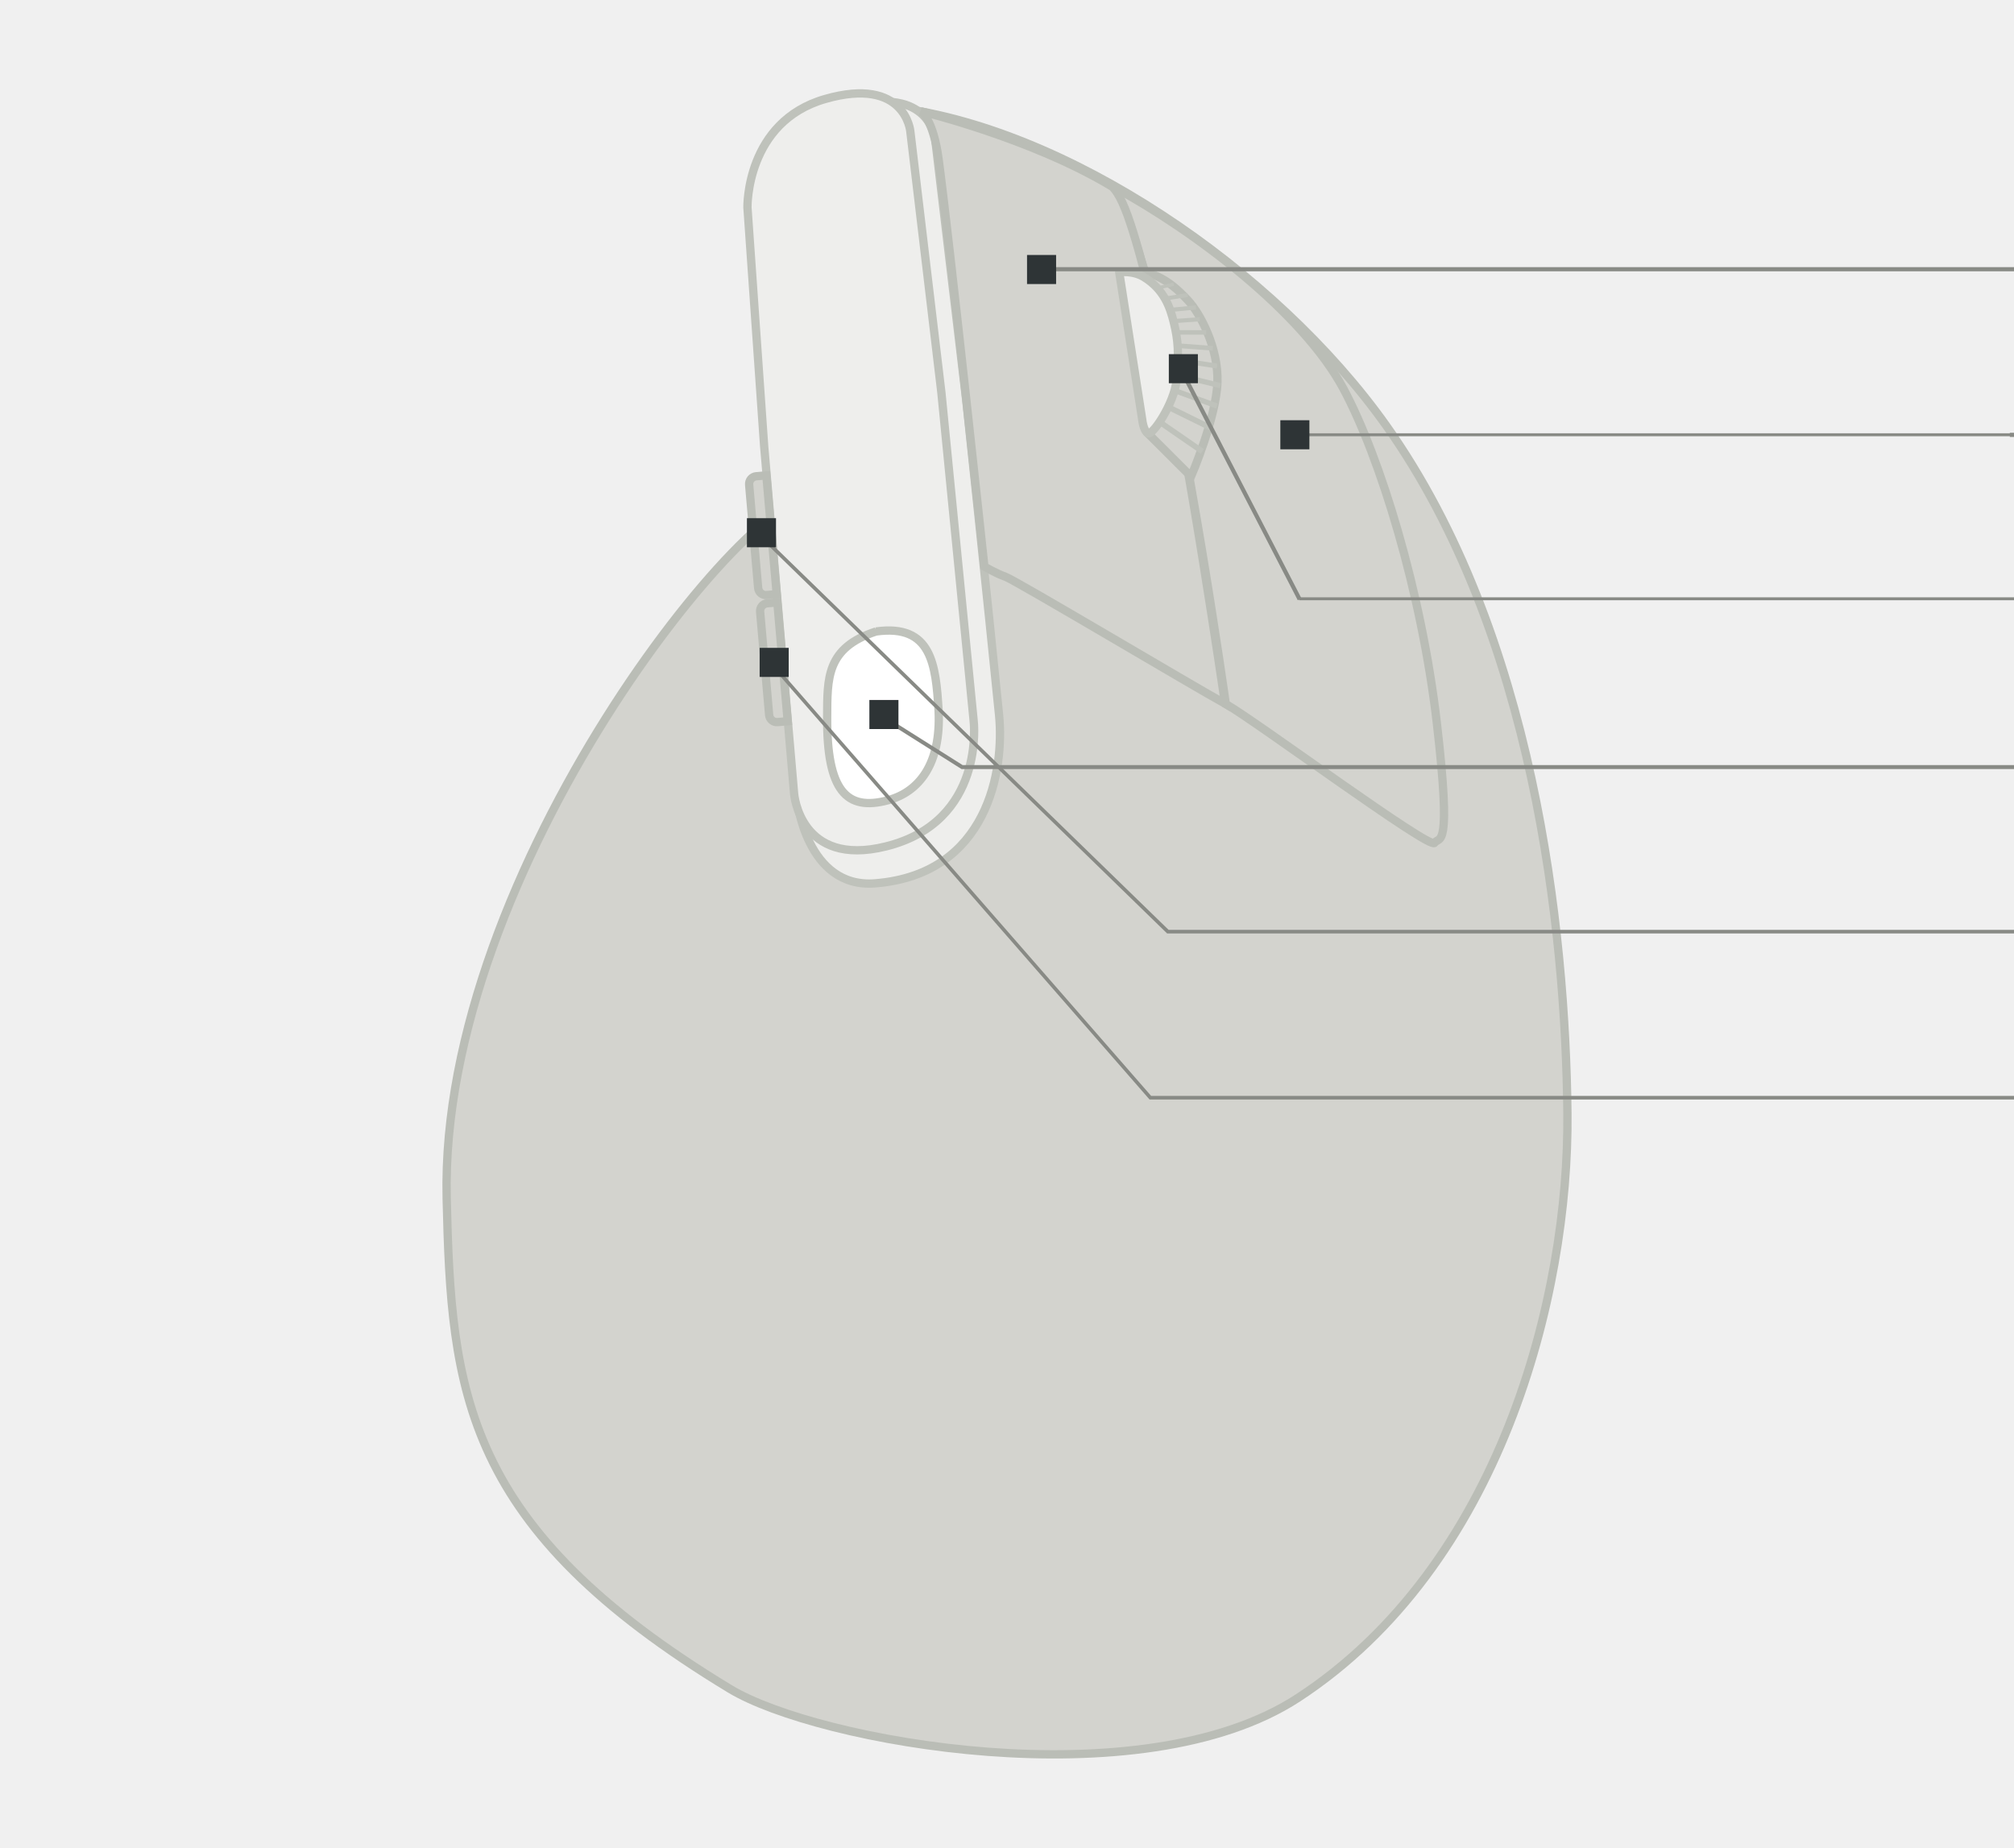
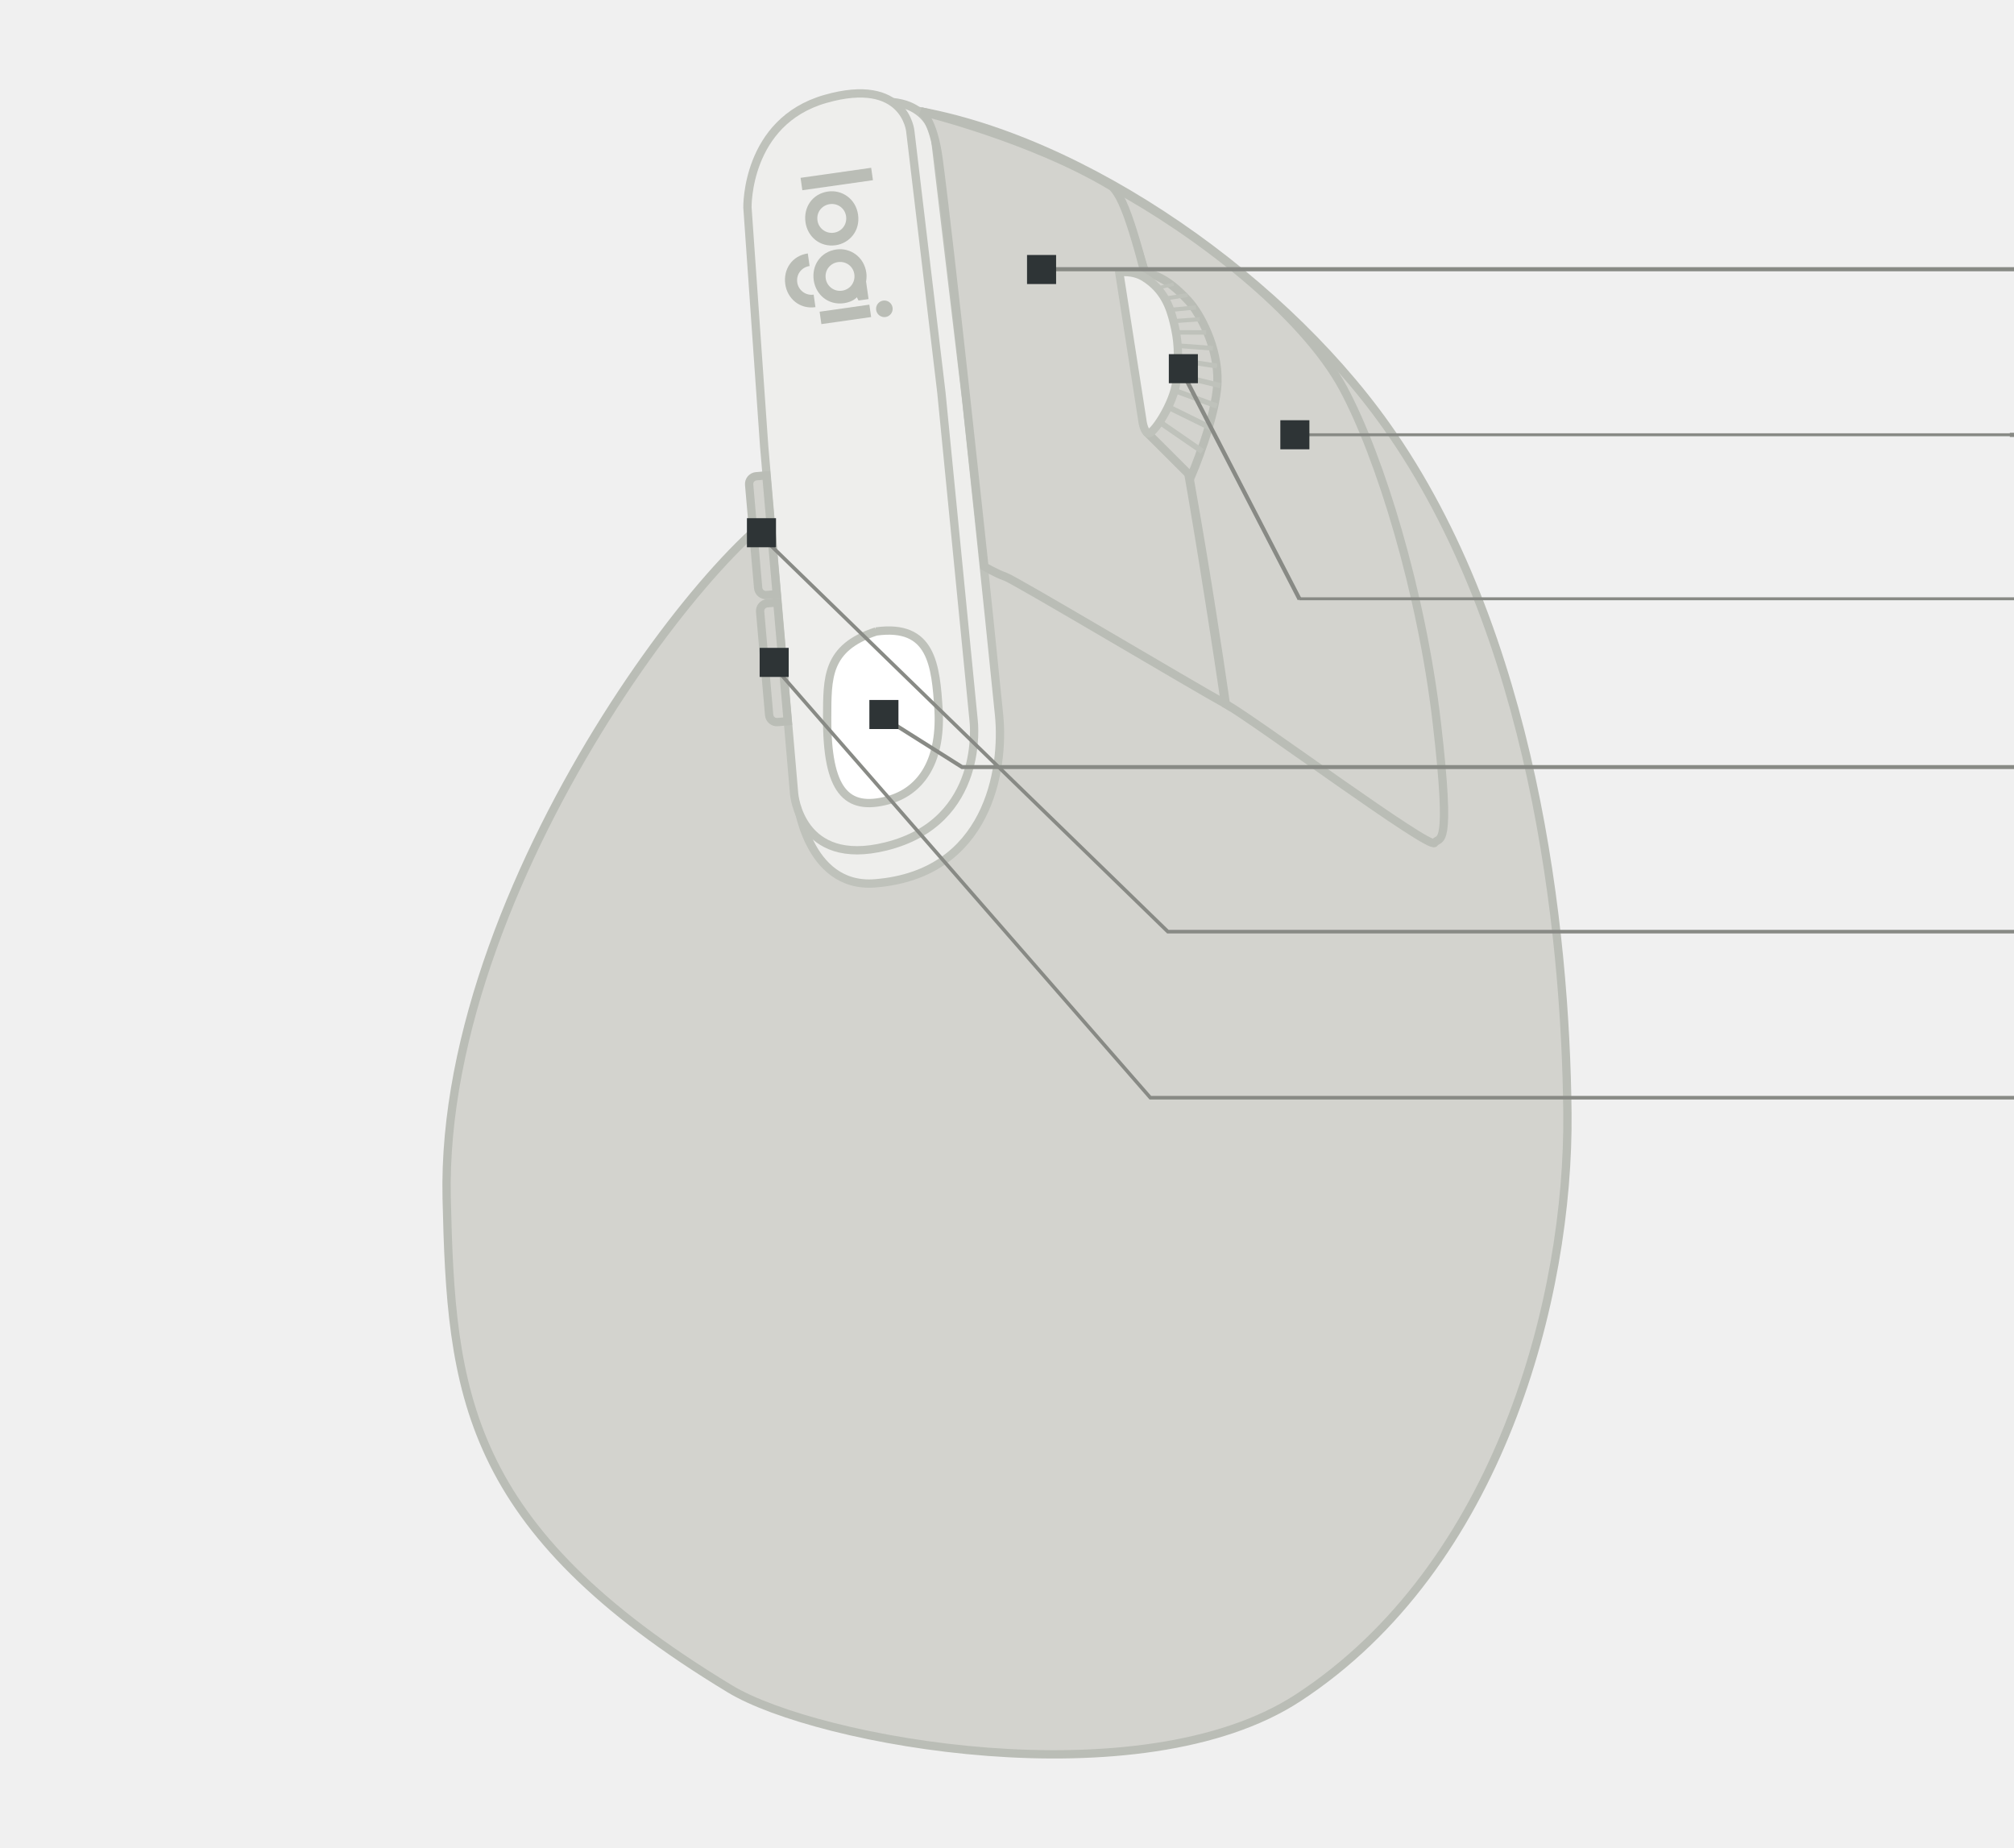
<svg xmlns="http://www.w3.org/2000/svg" xmlns:ns1="http://www.openswatchbook.org/uri/2009/osb" width="485" height="445" viewBox="0 0 128.323 117.74" version="1.1" id="svg8">
  <defs id="defs2">
    <linearGradient id="linearGradient1018" ns1:paint="solid">
      <stop style="stop-color:#000000;stop-opacity:1;" offset="0" id="stop1016" />
    </linearGradient>
    <linearGradient id="linearGradient1010" ns1:paint="solid">
      <stop style="stop-color:#999999;stop-opacity:1;" offset="0" id="stop1007" />
    </linearGradient>
    <linearGradient id="linearGradient1159" ns1:paint="solid">
      <stop style="stop-color:#babdb6;stop-opacity:1;" offset="0" id="stop1157" />
    </linearGradient>
    <linearGradient id="linearGradient1153" ns1:paint="solid">
      <stop style="stop-color:#000000;stop-opacity:1;" offset="0" id="stop1151" />
    </linearGradient>
    <linearGradient id="linearGradient1147" ns1:paint="solid">
      <stop style="stop-color:#d3d3ce;stop-opacity:1;" offset="0" id="stop1145" />
    </linearGradient>
    <linearGradient id="linearGradient1137" ns1:paint="solid">
      <stop style="stop-color:#d3d3ce;stop-opacity:1;" offset="0" id="stop1135" />
    </linearGradient>
    <linearGradient id="linearGradient1101" ns1:paint="solid">
      <stop style="stop-color:#999999;stop-opacity:1;" offset="0" id="stop1099" />
    </linearGradient>
    <linearGradient id="linearGradient1095" ns1:paint="solid">
      <stop style="stop-color:#babdb6;stop-opacity:1;" offset="0" id="stop1093" />
    </linearGradient>
    <linearGradient id="linearGradient1087" ns1:paint="solid">
      <stop style="stop-color:#babdb6;stop-opacity:1;" offset="0" id="stop1085" />
    </linearGradient>
    <linearGradient id="linearGradient1081" ns1:paint="solid">
      <stop style="stop-color:#786721;stop-opacity:1;" offset="0" id="stop1079" />
    </linearGradient>
    <linearGradient id="linearGradient1075" ns1:paint="solid">
      <stop style="stop-color:#999999;stop-opacity:1;" offset="0" id="stop1073" />
    </linearGradient>
    <linearGradient id="linearGradient1063" ns1:paint="solid">
      <stop style="stop-color:#eeeeec;stop-opacity:1;" offset="0" id="stop1061" />
    </linearGradient>
    <linearGradient id="linearGradient1057" ns1:paint="solid">
      <stop style="stop-color:#d3d3ce;stop-opacity:1;" offset="0" id="stop1055" />
    </linearGradient>
    <linearGradient id="linearGradient1021" ns1:paint="solid">
      <stop style="stop-color:#000000;stop-opacity:1;" offset="0" id="stop1019" />
    </linearGradient>
    <linearGradient id="linearGradient1015" ns1:paint="solid">
      <stop style="stop-color:#999999;stop-opacity:1;" offset="0" id="stop1013" />
    </linearGradient>
    <linearGradient id="linearGradient961" ns1:paint="solid">
      <stop style="stop-color:#000000;stop-opacity:1;" offset="0" id="stop959" />
    </linearGradient>
    <linearGradient id="linearGradient955" ns1:paint="solid">
      <stop style="stop-color:#ceced3;stop-opacity:1;" offset="0" id="stop953" />
    </linearGradient>
    <linearGradient id="linearGradient931" ns1:paint="solid">
      <stop style="stop-color:#babdb6;stop-opacity:1;" offset="0" id="stop929" />
    </linearGradient>
    <linearGradient id="linearGradient925" ns1:paint="solid">
      <stop style="stop-color:#d3d3ce;stop-opacity:1;" offset="0" id="stop923" />
    </linearGradient>
  </defs>
  <g style="display:inline" id="LEDs" transform="translate(0,-14.5521)" />
  <g id="Device" style="display:inline;opacity:1">
    <g id="g146">
      <path style="fill:#d3d3ce;fill-opacity:1;stroke:#babdb6;stroke-width:0.529;stroke-linecap:butt;stroke-linejoin:miter;stroke-miterlimit:4;stroke-dasharray:none;stroke-opacity:1" d="m 51.953,31.626 c -3.791,-0.987 -23.977,23.74 -23.493,44.721 0.286,12.378 1.051,20.975 18.044,31.262 5.583,3.38 26.178,7.123 36.205,0.571 C 95.57,99.775 99.988,82.607 99.869,70.92 99.751,59.232 97.714,40.347 88.322,27.117 81.258,17.166 67.805,8.001 56.675,6.804 53.698,6.484 53.768,6.013 53.768,6.013 c 0,0 6.429,27.759 -1.815,25.613 z" id="path1011" />
      <path style="display:inline;fill:#eeeeec;fill-opacity:1;stroke:#bfc2bb;stroke-width:0.529;stroke-linecap:butt;stroke-linejoin:miter;stroke-miterlimit:4;stroke-dasharray:none;stroke-opacity:1" d="m 50.043,29.244 0.724,21.672 c 0,0 0.602,5.715 4.988,5.368 7.218,-0.572 8.246,-7.274 7.902,-10.716 C 62.945,38.436 61.568,25.535 61.568,25.535 L 59.588,8.885 c 0,0 -0.335,-3.504 -5.413,-2.051 -5.078,1.453 -4.963,6.914 -4.963,6.914 z" id="path921-6" />
      <path style="display:inline;fill:#eeeeec;fill-opacity:1;stroke:#bfc2bb;stroke-width:0.529;stroke-linecap:butt;stroke-linejoin:miter;stroke-miterlimit:4;stroke-dasharray:none;stroke-opacity:1" d="m 48.691,28.459 1.906,22.113 c 0,0 0.363,4.716 5.84,3.362 6.39,-1.579 5.6,-8.008 5.6,-8.008 l -2.057,-20.921 -1.98,-16.65 c 0,0 -0.335,-3.504 -5.413,-2.051 -5.078,1.453 -4.963,6.914 -4.963,6.914 z" id="path921" />
      <path id="rect1071" style="fill:#ffffff;fill-opacity:1;stroke:#bfc2bb;stroke-width:0.529;stroke-linecap:square;stroke-linejoin:bevel;stroke-miterlimit:4;stroke-dasharray:none;stroke-opacity:1" d="m 55.817,40.236 c 3.554,-0.491 3.808,2.126 3.986,5.04 0.169,3.409 -1.255,5.189 -3.239,5.718 -2.635,0.702 -3.884,-0.605 -3.861,-5.291 0.012,-2.493 -0.07,-4.423 3.115,-5.468 z" />
      <path id="rect146" style="fill:#d3d3ce;fill-opacity:1;stroke:#babdb6;stroke-width:0.529;stroke-miterlimit:4;stroke-dasharray:none" d="m 48.829,30.289 -0.645,0.056 c -0.274,0.024 -0.476,0.264 -0.452,0.538 l 0.574,6.581 c 0.024,0.274 0.264,0.476 0.538,0.452 l 0.645,-0.056 z" />
      <path id="rect146-3" style="display:inline;fill:#d3d3ce;fill-opacity:1;stroke:#babdb6;stroke-width:0.529;stroke-miterlimit:4;stroke-dasharray:none" d="m 49.529,38.383 -0.645,0.056 c -0.274,0.024 -0.476,0.264 -0.452,0.538 l 0.574,6.581 c 0.024,0.274 0.264,0.476 0.538,0.452 l 0.645,-0.056 z" />
      <path style="fill:none;stroke:#babdb6;stroke-width:0.529;stroke-linecap:butt;stroke-linejoin:miter;stroke-miterlimit:4;stroke-dasharray:none;stroke-opacity:1" d="m 78.176,44.834 -5.54,-28.971 c 0,0 -0.703,-2.78 -2.365,-4.313" id="path949" />
      <g id="g1237" transform="translate(-14.84358,10.60652)">
        <path id="path1178" style="display:inline;opacity:1;fill:#d3d3ce;stroke:#babdb6;stroke-width:0.529;stroke-linecap:butt;stroke-linejoin:miter;stroke-miterlimit:4;stroke-dasharray:none;stroke-opacity:1" d="m 85.746,1.276 c 0.838,1.299 2.066,5.401 2.453,6.896 2.347,9.062 4.748,26.08 4.748,26.08 1.978,1.124 13.01,9.304 13.301,8.848 0.294,-0.461 1.115,0.711 0.143,-7.651 C 105.419,27.088 102.777,18.512 100.439,14.158 97.845,9.326 91.02,4.131 85.746,1.276 Z" />
        <path id="path1183" style="display:inline;opacity:1;fill:#d3d3ce;stroke:#babdb6;stroke-width:0.529;stroke-linecap:butt;stroke-linejoin:miter;stroke-miterlimit:4;stroke-dasharray:none;stroke-opacity:1" d="m 73.526,-3.512 c 0,0 0.774,0.467 1.12,3.04 0.707,5.263 2.918,25.964 2.918,25.964 0,0 0.735,0.44 1.346,0.651 0.611,0.211 12.156,7.087 13.946,8.059 0.008,0.004 0.039,0.053 0.047,0.057 0,0 -2.479,-16.985 -4.034,-23.211 C 87.315,4.823 86.587,2.146 85.712,1.292 80.589,-1.805 73.526,-3.512 73.526,-3.512 Z" />
      </g>
      <g id="g1174">
        <path style="fill:#d3d3ce;stroke:#babdb6;stroke-width:0.529;stroke-linecap:butt;stroke-linejoin:miter;stroke-miterlimit:4;stroke-dasharray:none;stroke-opacity:1" d="m 71.314,17.491 c 0,0 1.515,-0.8 2.594,1.408 1.079,2.207 1.146,3.954 0.566,5.996 -0.58,2.042 -1.268,2.788 -1.268,2.788 l 2.683,2.678 c 0,0 1.613,-3.753 1.681,-6.02 0.065,-2.167 -1.087,-4.358 -1.876,-5.201 -0.791,-0.845 -2.296,-2.354 -4.381,-1.648 z" id="path951" />
        <path style="fill:#eeeeec;stroke:#bfc2bb;stroke-width:0.529;stroke-linecap:butt;stroke-linejoin:miter;stroke-miterlimit:4;stroke-dasharray:none;stroke-opacity:1" d="m 71.313,17.35 1.464,9.38 c 0,0 0.064,0.699 0.358,0.875 0.294,0.176 1.674,-1.905 1.821,-3.326 0.18,-1.744 0.107,-2.629 -0.173,-3.758 -0.234,-0.94 -0.61,-2.069 -1.89,-2.861 -0.713,-0.441 -1.58,-0.311 -1.58,-0.311 z" id="path953" />
        <path style="fill:#bfc2bb;stroke:#bfc2bb;stroke-width:0.265px;stroke-linecap:butt;stroke-linejoin:miter;stroke-opacity:1" d="m 74.439,19.757 1.757,-0.168" id="path959" />
        <path style="display:inline;fill:#bfc2bb;stroke:#bfc2bb;stroke-width:0.265px;stroke-linecap:butt;stroke-linejoin:miter;stroke-opacity:1" d="m 74.683,20.466 1.76,-0.124" id="path959-3" />
        <path style="display:inline;fill:#bfc2bb;stroke:#bfc2bb;stroke-width:0.254px;stroke-linecap:butt;stroke-linejoin:miter;stroke-opacity:1" d="m 74.084,19.042 1.589,-0.244" id="path959-6" />
        <path style="display:inline;fill:#bfc2bb;stroke:#bfc2bb;stroke-width:0.212px;stroke-linecap:butt;stroke-linejoin:miter;stroke-opacity:1" d="m 73.683,18.372 1.099,-0.266" id="path959-7" />
        <path style="display:inline;fill:#bfc2bb;stroke:#bfc2bb;stroke-width:0.288px;stroke-linecap:butt;stroke-linejoin:miter;stroke-opacity:1" d="m 74.762,21.177 2.089,0.006" id="path959-3-5" />
        <path style="display:inline;fill:#bfc2bb;stroke:#bfc2bb;stroke-width:0.298px;stroke-linecap:butt;stroke-linejoin:miter;stroke-opacity:1" d="m 75.051,22.026 2.228,0.167" id="path959-3-5-3" />
        <path style="display:inline;fill:#bfc2bb;stroke:#bfc2bb;stroke-width:0.315px;stroke-linecap:butt;stroke-linejoin:miter;stroke-opacity:1" d="m 75.076,22.944 2.469,0.382" id="path959-3-5-3-5" />
        <path style="display:inline;fill:#bfc2bb;stroke:#bfc2bb;stroke-width:0.334px;stroke-linecap:butt;stroke-linejoin:miter;stroke-opacity:1" d="m 75.032,23.907 2.728,0.667" id="path959-3-5-3-6" />
        <path style="display:inline;fill:#bfc2bb;stroke:#bfc2bb;stroke-width:0.334px;stroke-linecap:butt;stroke-linejoin:miter;stroke-opacity:1" d="m 74.902,24.904 2.636,0.968" id="path959-3-5-3-6-2" />
        <path style="display:inline;fill:#bfc2bb;stroke:#bfc2bb;stroke-width:0.359px;stroke-linecap:butt;stroke-linejoin:miter;stroke-opacity:1" d="m 74.256,25.845 2.928,1.439" id="path959-3-5-3-6-9" />
        <path style="display:inline;fill:#bfc2bb;stroke:#bfc2bb;stroke-width:0.359px;stroke-linecap:butt;stroke-linejoin:miter;stroke-opacity:1" d="m 73.921,26.912 2.686,1.852" id="path959-3-5-3-6-9-2" />
      </g>
    </g>
+     <g id="g130" transform="matrix(0.01150662,0.08092692,-0.08092692,0.01150662,55.60339,4.948814)" style="fill:#babdb6">
+       <path id="path3008" d="M 69.386,66.636 V 11.055 h 9.763 V 66.636 Z" style="fill:#babdb6;fill-opacity:1;stroke:none;stroke-width:0.265" />
+       <path id="path3010" d="m 104.141,26.314 c -12.518,0 -21.181,9.625 -21.181,20.641 0,12.295 9.424,20.765 21.278,20.765 11.25,0 21.013,-8.314 21.013,-20.791 0,-10.492 -8.09,-20.615 -21.11,-20.615 z m -0.115,9.418 c 6.551,0 11.373,5.099 11.373,11.258 0,6.53 -5.316,11.293 -11.196,11.293 -6.948,0 -11.32,-5.507 -11.32,-11.276 0,-6.324 4.936,-11.276 11.143,-11.276 z" style="fill:#babdb6;fill-opacity:1;stroke:none;stroke-width:0.265" />
+       <path style="fill:#babdb6;fill-opacity:1;stroke:none;stroke-width:0.265" d="m 149.782,26.314 c -12.518,0 -21.181,9.625 -21.181,20.641 0,12.295 9.424,20.765 21.278,20.765 11.25,0 21.013,-8.314 21.013,-20.791 0,-7.348 -3.182,-10.608 -3.182,-10.608 l 2.706,-0.928 v -7.924 h -13.867 c 0,0 -3.006,-1.155 -6.767,-1.155 z m -0.115,9.418 c 6.551,0 11.373,5.099 11.373,11.258 0,6.53 -5.316,11.293 -11.196,11.293 -6.948,0 -11.32,-5.507 -11.32,-11.276 0,-6.324 4.936,-11.276 11.143,-11.276 z" id="path3012" />
+       <path style="fill:#babdb6;fill-opacity:1;stroke:none;stroke-width:0.265" d="m 160.971,69.353 c 0,6.53 -5.316,11.329 -11.196,11.329 -6.948,0 -11.338,-5.56 -11.338,-11.329 h -9.905 c 0,12.295 9.424,20.765 21.278,20.765 11.25,0 21.013,-8.288 21.013,-20.765 z" id="path3014" />
+       <path style="fill:#babdb6;fill-opacity:1;stroke:none;stroke-width:0.265" d="M 174.802,66.636 V 27.469 h 9.763 V 66.636 Z" id="path3016" />
+       <circle id="path3020" style="fill:#babdb6;fill-opacity:1;stroke:none;stroke-width:0.335" cx="179.664" cy="16.345" r="6.465" />
+     </g>
  </g>
  <g id="Buttons" style="display:inline;opacity:1" transform="translate(0,-179.2602)">
    <g id="g153">
      <path style="color:#000000;overflow:visible;vector-effect:none;fill:none;fill-opacity:1;stroke:#888a85;stroke-width:0.228;stroke-linecap:square;stroke-linejoin:miter;stroke-miterlimit:4;stroke-dasharray:none;stroke-dashoffset:0;stroke-opacity:1;marker:none;marker-start:none;marker-mid:none;marker-end:none;paint-order:normal" d="m 49.326,221.735 23.97,27.469 h 55.056" id="button5-path" />
      <rect style="color:#000000;overflow:visible;vector-effect:none;fill:#2e3436;fill-opacity:1;stroke:none;stroke-width:0.529;stroke-linecap:square;stroke-linejoin:miter;stroke-miterlimit:4;stroke-dasharray:none;stroke-dashoffset:0;stroke-opacity:1;marker:none;marker-start:none;marker-mid:none;marker-end:none;paint-order:normal" id="button5" width="1.852" height="1.852" x="48.401" y="220.54" />
    </g>
    <rect style="color:#000000;text-align:start;overflow:visible;vector-effect:none;fill:#888a85;fill-opacity:1;stroke:none;stroke-width:0.265;stroke-linecap:round" id="button5-leader" width="0.265" height="0.265" x="128.323" y="249.031" />
    <g id="g151">
      <path id="button4-path" d="m 48.454,213.379 25.956,25.243 h 53.944" style="color:#000000;overflow:visible;vector-effect:none;fill:none;fill-opacity:1;stroke:#888a85;stroke-width:0.23;stroke-linecap:square;stroke-linejoin:miter;stroke-miterlimit:4;stroke-dasharray:none;stroke-dashoffset:0;stroke-opacity:1;marker:none;marker-start:none;marker-mid:none;marker-end:none;paint-order:normal" />
      <rect y="212.278" x="47.591" height="1.852" width="1.852" id="button4" style="color:#000000;overflow:visible;vector-effect:none;fill:#2e3436;fill-opacity:1;stroke:none;stroke-width:0.529;stroke-linecap:square;stroke-linejoin:miter;stroke-miterlimit:4;stroke-dasharray:none;stroke-dashoffset:0;stroke-opacity:1;marker:none;marker-start:none;marker-mid:none;marker-end:none;paint-order:normal" />
    </g>
    <rect y="238.448" x="128.323" height="0.265" width="0.265" id="button4-leader" style="color:#000000;text-align:start;overflow:visible;vector-effect:none;fill:#888a85;fill-opacity:1;stroke:none;stroke-width:0.265;stroke-linecap:round" />
    <g id="g149">
      <path id="button3-path" d="m 56.197,224.917 5.102,3.219 h 67.188" style="color:#000000;overflow:visible;vector-effect:none;fill:none;fill-opacity:1;stroke:#888a85;stroke-width:0.252;stroke-linecap:square;stroke-linejoin:miter;stroke-miterlimit:4;stroke-dasharray:none;stroke-dashoffset:0;stroke-opacity:1;marker:none;marker-start:none;marker-mid:none;marker-end:none;paint-order:normal" />
      <rect y="223.861" x="55.393" height="1.852" width="1.852" id="button3" style="color:#000000;overflow:visible;vector-effect:none;fill:#2e3436;fill-opacity:1;stroke:none;stroke-width:0.529;stroke-linecap:square;stroke-linejoin:miter;stroke-miterlimit:4;stroke-dasharray:none;stroke-dashoffset:0;stroke-opacity:1;marker:none;marker-start:none;marker-mid:none;marker-end:none;paint-order:normal" />
    </g>
    <rect y="227.997" x="128.323" height="0.265" width="0.265" id="button3-leader" style="color:#000000;text-align:start;overflow:visible;vector-effect:none;fill:#888a85;fill-opacity:1;stroke:none;stroke-width:0.265;stroke-linecap:round" />
    <g id="g155">
      <g id="button2-path">
        <path style="color:#000000;overflow:visible;vector-effect:none;fill:none;fill-opacity:1;stroke:#888a85;stroke-width:0.187;stroke-linecap:square;stroke-linejoin:miter;stroke-miterlimit:4;stroke-dasharray:none;stroke-dashoffset:0;stroke-opacity:1;marker:none;marker-start:none;marker-mid:none;marker-end:none;paint-order:normal" d="M 82.869,217.413 H 128.388" id="path5477" />
        <path style="color:#000000;display:inline;overflow:visible;vector-effect:none;fill:none;fill-opacity:1;stroke:#888a85;stroke-width:0.265;stroke-linecap:square;stroke-linejoin:miter;stroke-miterlimit:4;stroke-dasharray:none;stroke-dashoffset:0;stroke-opacity:1;marker:none;marker-start:none;marker-mid:none;marker-end:none;paint-order:normal" d="m 75.397,203.092 7.349,14.237" id="path5477-7" />
      </g>
      <rect style="color:#000000;overflow:visible;vector-effect:none;fill:#2e3436;fill-opacity:1;stroke:none;stroke-width:0.529;stroke-linecap:square;stroke-linejoin:miter;stroke-miterlimit:4;stroke-dasharray:none;stroke-dashoffset:0;stroke-opacity:1;marker:none;marker-start:none;marker-mid:none;marker-end:none;paint-order:normal" id="button2" width="1.852" height="1.852" x="74.472" y="201.826" />
    </g>
    <rect style="color:#000000;text-align:start;overflow:visible;vector-effect:none;fill:#888a85;fill-opacity:1;stroke:none;stroke-width:0.265;stroke-linecap:round" id="button2-leader" width="0.265" height="0.265" x="128.323" y="217.281" />
    <g id="g157" style="display:inline" transform="matrix(0.2645833,0,0,0.2645833,2.116662,193.5993)">
      <path id="button1-path" d="M 303.312,50.506 H 477.208" style="color:#000000;overflow:visible;opacity:1;vector-effect:none;fill:none;fill-opacity:1;stroke:#888a85;stroke-width:0.71;stroke-linecap:square;stroke-linejoin:miter;stroke-miterlimit:4;stroke-dasharray:none;stroke-dashoffset:0;stroke-opacity:1;marker:none;marker-start:none;marker-mid:none;marker-end:none;paint-order:normal" />
      <rect y="47.006" x="300.323" height="7" width="7" id="button1" style="color:#000000;overflow:visible;opacity:1;vector-effect:none;fill:#2e3436;fill-opacity:1;stroke:none;stroke-width:2;stroke-linecap:square;stroke-linejoin:miter;stroke-miterlimit:4;stroke-dasharray:none;stroke-dashoffset:0;stroke-opacity:1;marker:none;marker-start:none;marker-mid:none;marker-end:none;paint-order:normal" />
      <rect y="50.006" x="477" height="1" width="1" id="rect140" style="color:#000000;text-align:start;overflow:visible;vector-effect:none;fill:#888a85;fill-opacity:1;stroke:none;stroke-linecap:round" />
    </g>
    <rect style="color:#000000;text-align:start;display:inline;overflow:visible;opacity:1;vector-effect:none;fill:#888a85;fill-opacity:1;stroke:none;stroke-width:0.265;stroke-linecap:round" id="button1-leader" width="0.265" height="0.265" x="128.058" y="206.837" />
    <g id="g159">
      <path style="color:#000000;overflow:visible;vector-effect:none;fill:none;fill-opacity:1;stroke:#888a85;stroke-width:0.264;stroke-linecap:square;stroke-linejoin:miter;stroke-miterlimit:4;stroke-dasharray:none;stroke-dashoffset:0;stroke-opacity:1;marker:none;marker-start:none;marker-mid:none;marker-end:none;paint-order:normal" d="M 66.685,196.414 H 128.315" id="button0-path" />
      <rect style="color:#000000;overflow:visible;vector-effect:none;fill:#2e3436;fill-opacity:1;stroke:none;stroke-width:0.529;stroke-linecap:square;stroke-linejoin:miter;stroke-miterlimit:4;stroke-dasharray:none;stroke-dashoffset:0;stroke-opacity:1;marker:none;marker-start:none;marker-mid:none;marker-end:none;paint-order:normal" id="button0" width="1.852" height="1.852" x="65.438" y="195.507" />
    </g>
    <rect style="color:#000000;text-align:start;overflow:visible;vector-effect:none;fill:#888a85;fill-opacity:1;stroke:none;stroke-width:0.265;stroke-linecap:round" id="button0-leader" width="0.265" height="0.265" x="128.323" y="196.247" />
  </g>
</svg>
